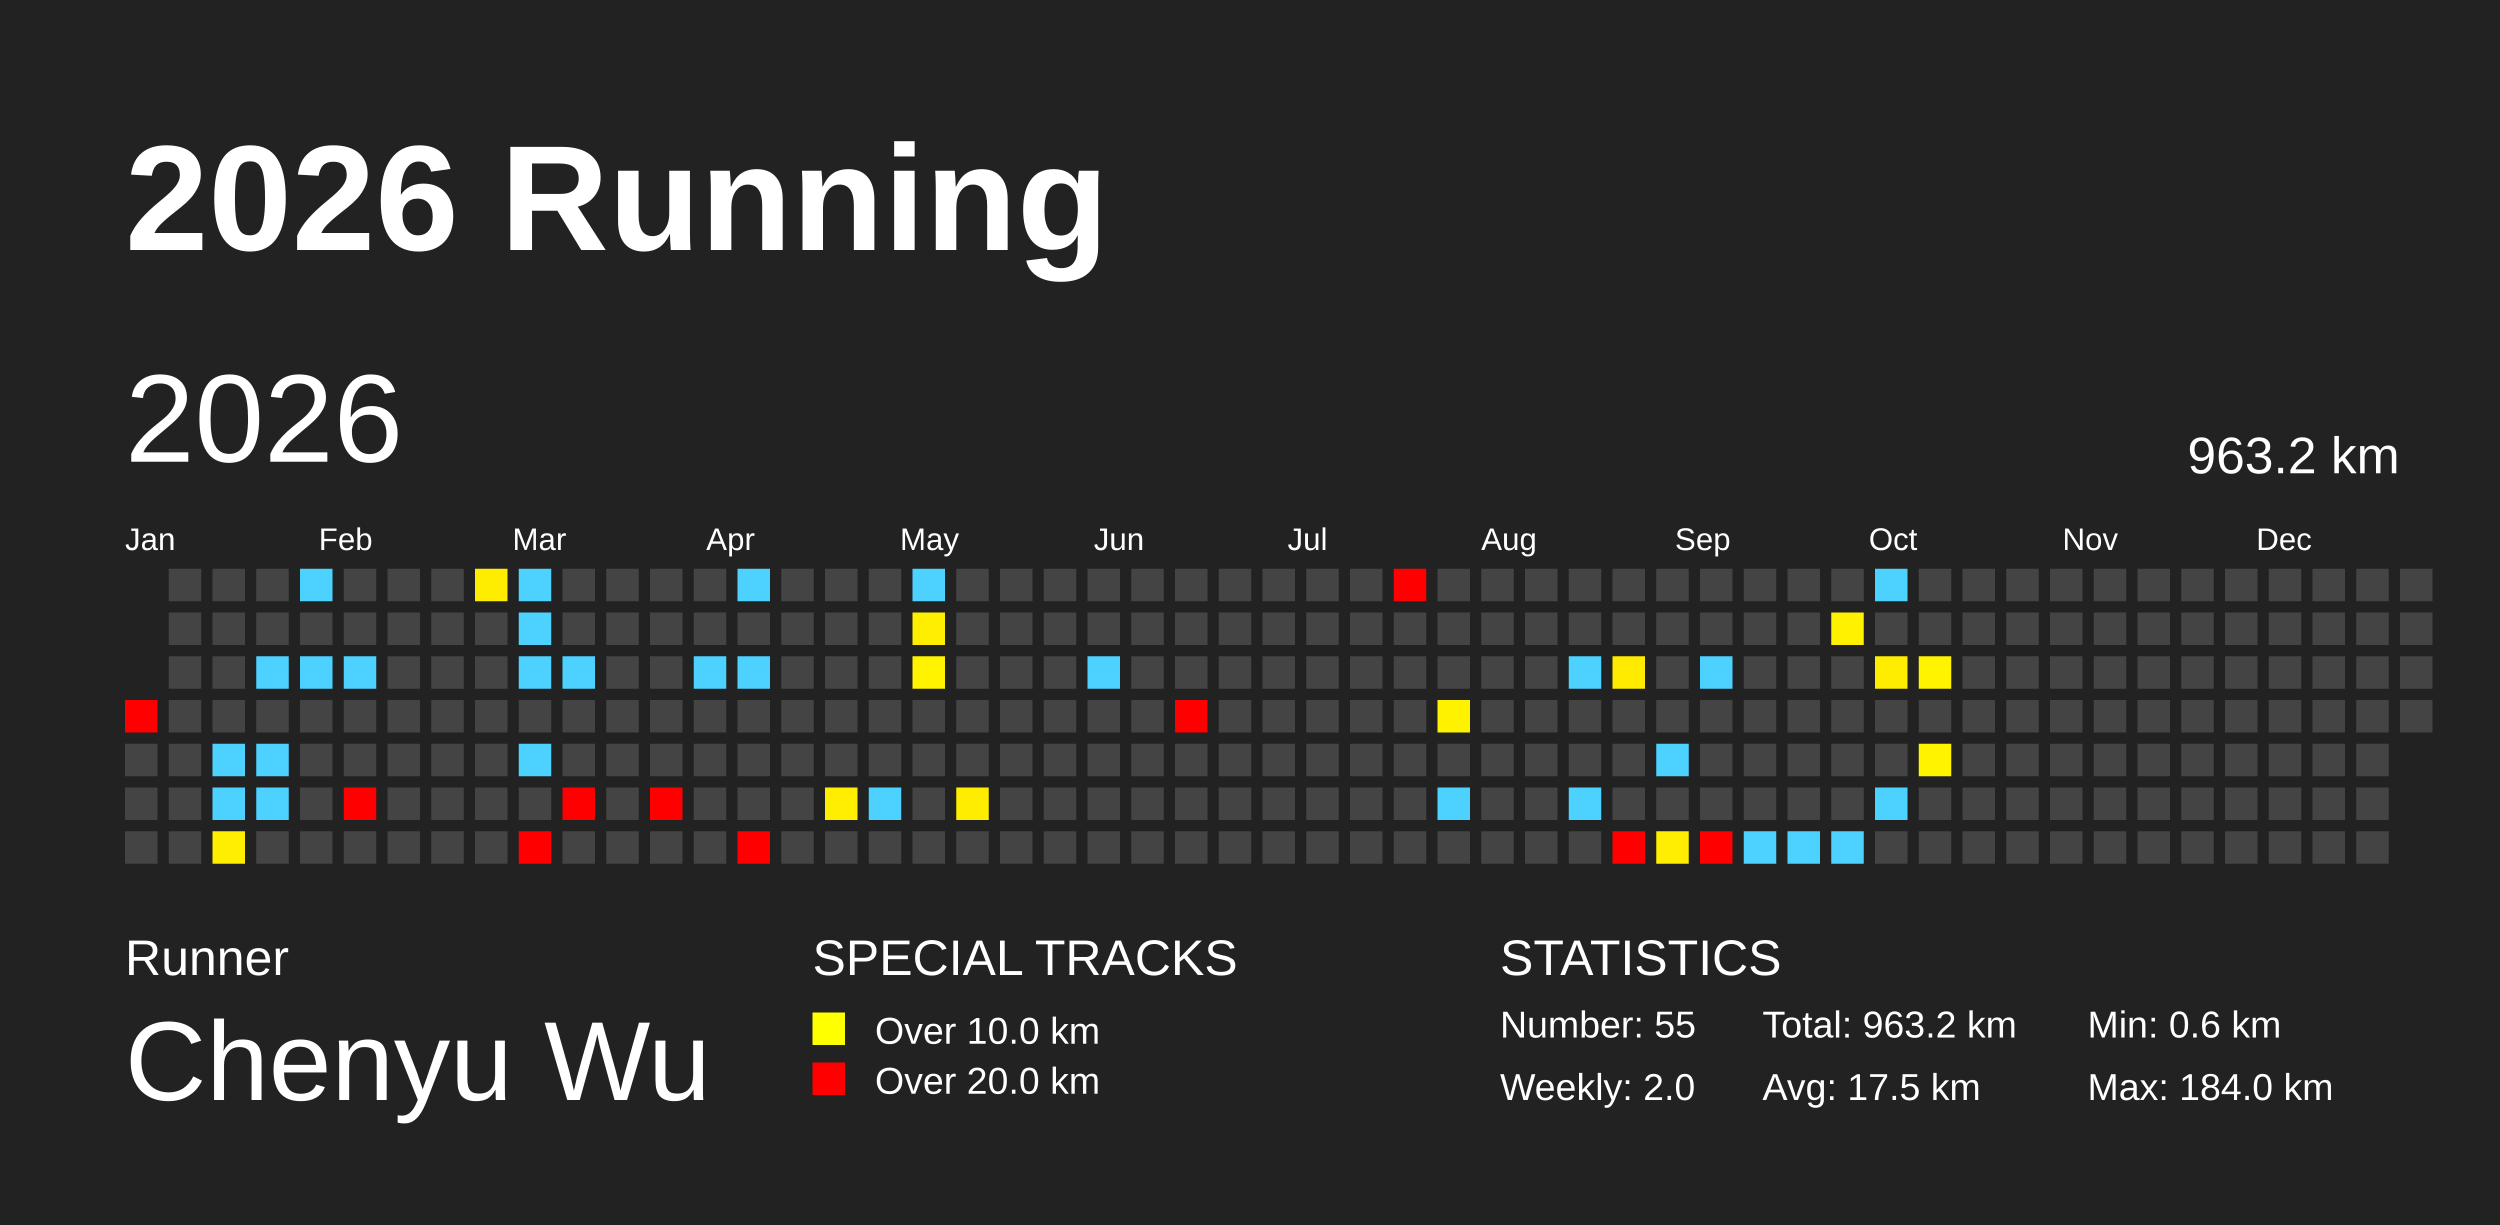
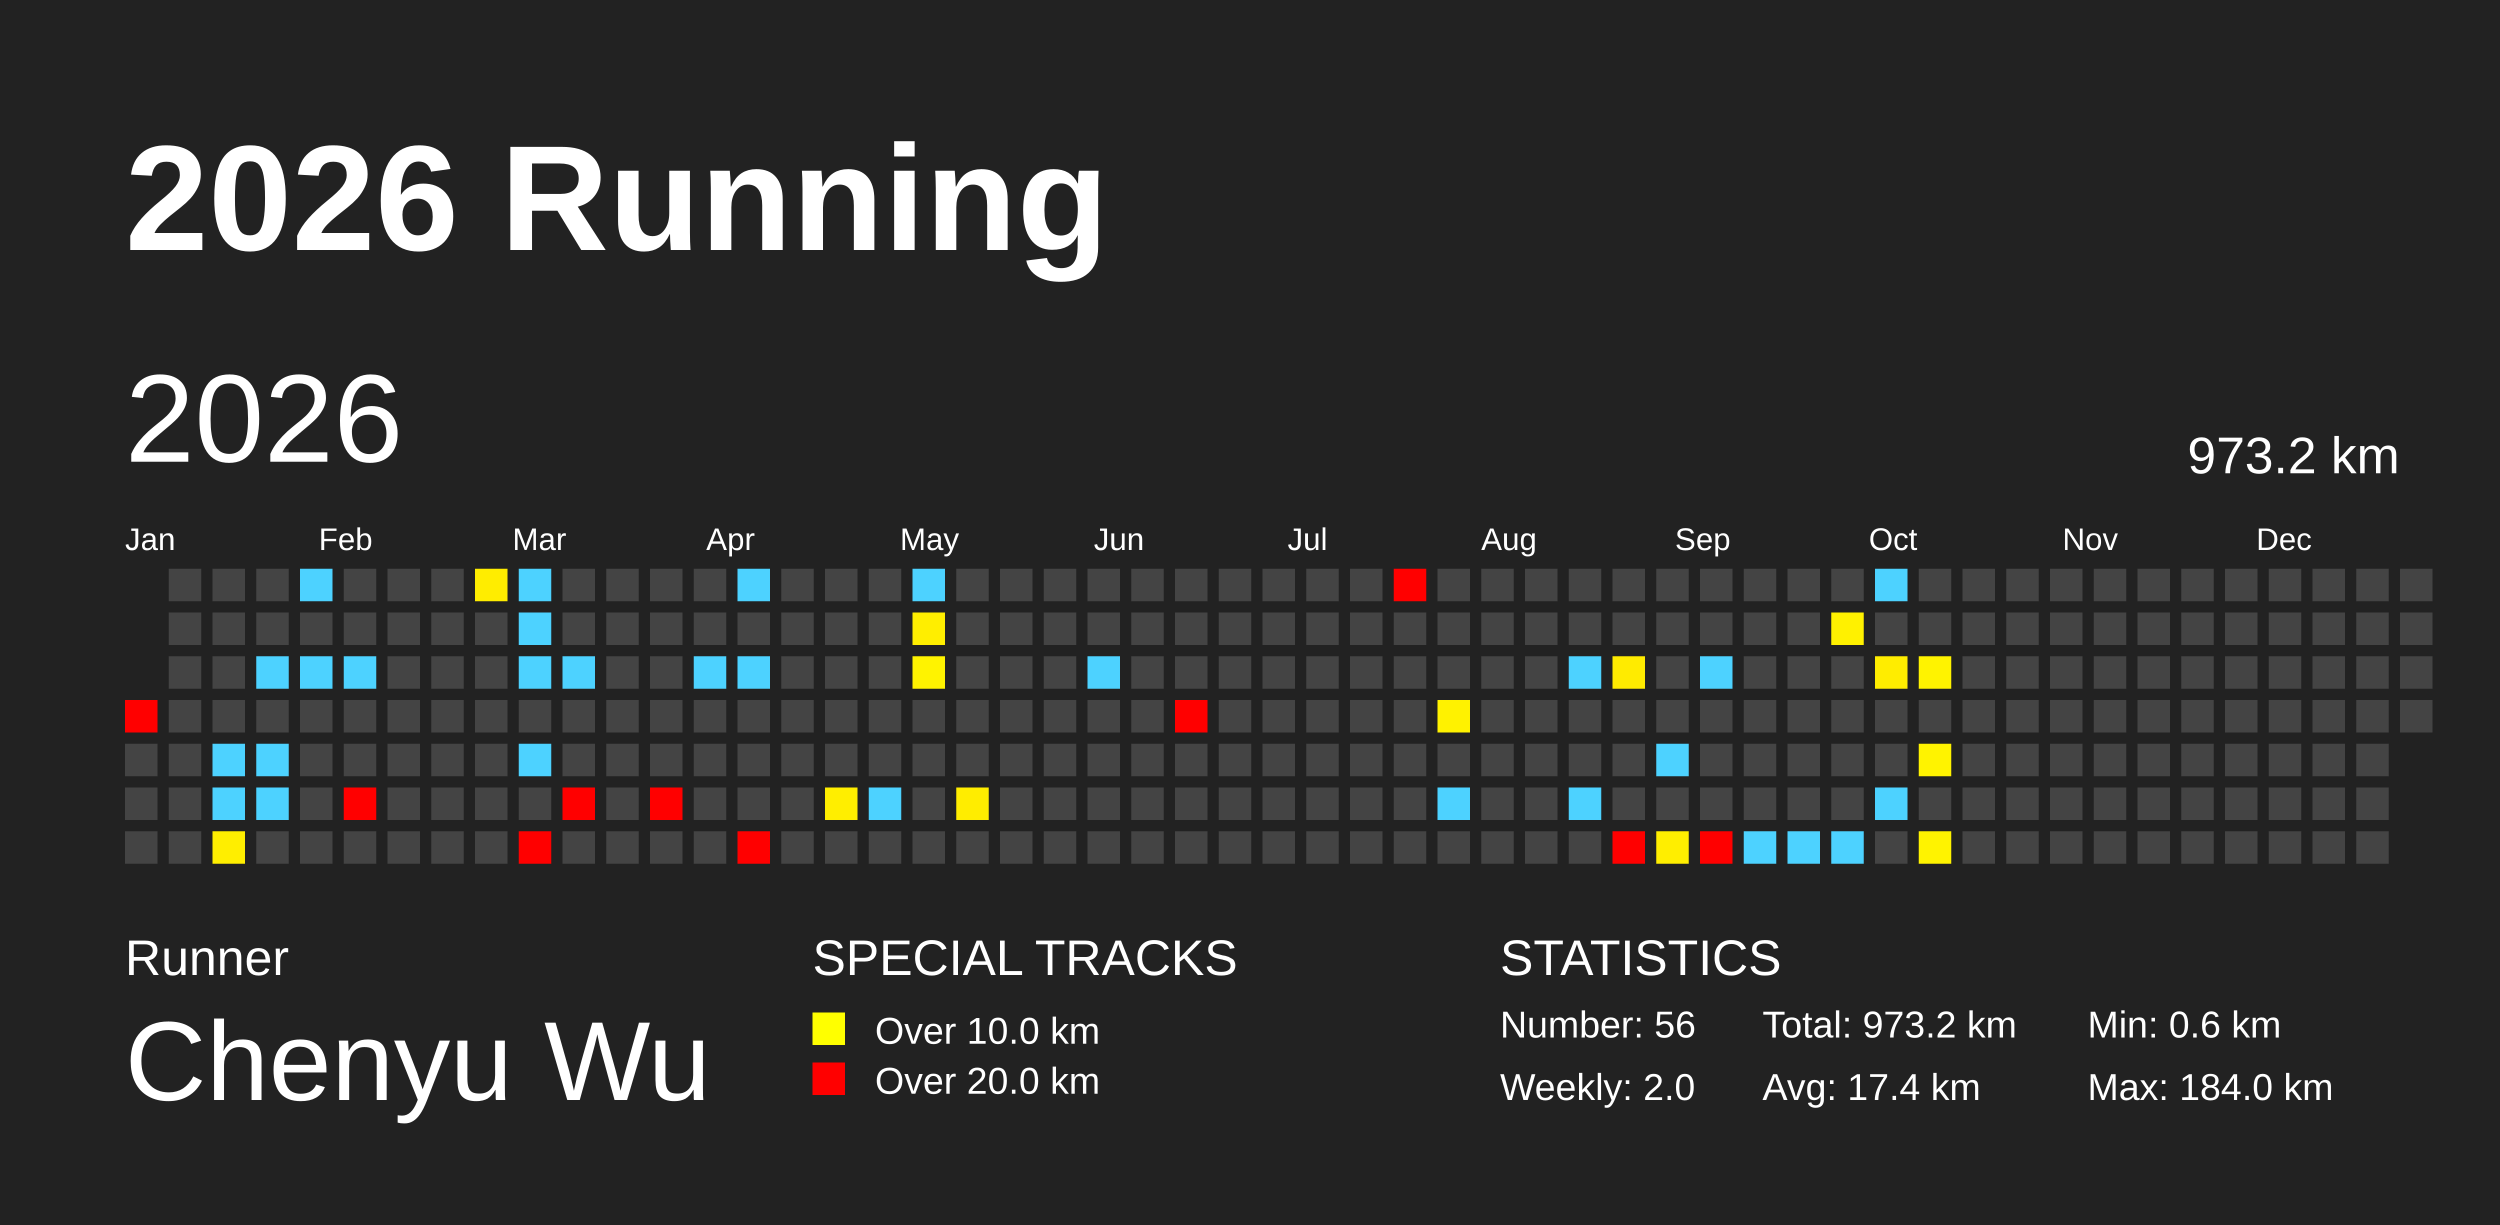
<svg xmlns="http://www.w3.org/2000/svg" baseProfile="full" height="98mm" version="1.1" viewBox="0,0,200,98" width="200mm">
  <defs />
  <rect fill="#222222" height="98" width="200" x="0" y="0" />
  <text fill="#FFFFFF" style="font-size:12px; font-family:Arial; font-weight:bold;" x="10" y="20">2026 Running</text>
  <text fill="#FFFFFF" style="font-size:4px; font-family:Arial" x="10" y="78">Runner</text>
  <text fill="#FFFFFF" style="font-size:9px; font-family:Arial" x="10" y="88">Chenyu Wu</text>
  <text fill="#FFFFFF" style="font-size:4px; font-family:Arial" x="65" y="78">SPECIAL TRACKS</text>
  <rect fill="yellow" height="2.6" width="2.6" x="65" y="81" />
  <text fill="#FFFFFF" style="font-size:3px; font-family:Arial" x="70" y="83.5">Over 10.0 km</text>
  <rect fill="red" height="2.6" width="2.6" x="65" y="85" />
  <text fill="#FFFFFF" style="font-size:3px; font-family:Arial" x="70" y="87.5">Over 20.0 km</text>
  <text fill="#FFFFFF" style="font-size:4px; font-family:Arial" x="120" y="78">STATISTICS</text>
-   <text fill="#FFFFFF" style="font-size:3px; font-family:Arial" x="120" y="83">Number: 55</text>
+   <text fill="#FFFFFF" style="font-size:3px; font-family:Arial" x="120" y="83">Number: 56</text>
  <text fill="#FFFFFF" style="font-size:3px; font-family:Arial" x="120" y="88">Weekly: 2.0</text>
-   <text fill="#FFFFFF" style="font-size:3px; font-family:Arial" x="141" y="83">Total: 963.2 km</text>
-   <text fill="#FFFFFF" style="font-size:3px; font-family:Arial" x="141" y="88">Avg: 17.5 km</text>
+   <text fill="#FFFFFF" style="font-size:3px; font-family:Arial" x="141" y="83">Total: 973.2 km</text>
+   <text fill="#FFFFFF" style="font-size:3px; font-family:Arial" x="141" y="88">Avg: 17.4 km</text>
  <text fill="#FFFFFF" style="font-size:3px; font-family:Arial" x="167" y="83">Min: 0.6 km</text>
  <text fill="#FFFFFF" style="font-size:3px; font-family:Arial" x="167" y="88">Max: 184.0 km</text>
  <text dominant-baseline="hanging" fill="#FFFFFF" style="font-size:10.0px; font-family:Arial;" x="10" y="30">2026</text>
-   <text dominant-baseline="hanging" fill="#FFFFFF" style="font-size:4.125px; font-family:Arial;" x="175" y="35">963.2 km</text>
+   <text dominant-baseline="hanging" fill="#FFFFFF" style="font-size:4.125px; font-family:Arial;" x="175" y="35">973.2 km</text>
  <text fill="#FFFFFF" style="font-size:2.5px; font-family:Arial" x="10.0" y="44">Jan</text>
  <text fill="#FFFFFF" style="font-size:2.5px; font-family:Arial" x="25.5" y="44">Feb</text>
  <text fill="#FFFFFF" style="font-size:2.5px; font-family:Arial" x="41.0" y="44">Mar</text>
  <text fill="#FFFFFF" style="font-size:2.5px; font-family:Arial" x="56.5" y="44">Apr</text>
  <text fill="#FFFFFF" style="font-size:2.5px; font-family:Arial" x="72.0" y="44">May</text>
  <text fill="#FFFFFF" style="font-size:2.5px; font-family:Arial" x="87.5" y="44">Jun</text>
  <text fill="#FFFFFF" style="font-size:2.5px; font-family:Arial" x="103.0" y="44">Jul</text>
  <text fill="#FFFFFF" style="font-size:2.5px; font-family:Arial" x="118.5" y="44">Aug</text>
  <text fill="#FFFFFF" style="font-size:2.5px; font-family:Arial" x="134.0" y="44">Sep</text>
  <text fill="#FFFFFF" style="font-size:2.5px; font-family:Arial" x="149.5" y="44">Oct</text>
  <text fill="#FFFFFF" style="font-size:2.5px; font-family:Arial" x="165.0" y="44">Nov</text>
  <text fill="#FFFFFF" style="font-size:2.5px; font-family:Arial" x="180.5" y="44">Dec</text>
  <rect fill="red" height="2.6" width="2.6" x="10.0" y="56.0" />
  <rect fill="#444444" height="2.6" width="2.6" x="10.0" y="59.5" />
  <rect fill="#444444" height="2.6" width="2.6" x="10.0" y="63.0" />
  <rect fill="#444444" height="2.6" width="2.6" x="10.0" y="66.5" />
  <rect fill="#444444" height="2.6" width="2.6" x="13.5" y="45.5" />
  <rect fill="#444444" height="2.6" width="2.6" x="13.5" y="49.0" />
  <rect fill="#444444" height="2.6" width="2.6" x="13.5" y="52.5" />
  <rect fill="#444444" height="2.6" width="2.6" x="13.5" y="56.0" />
  <rect fill="#444444" height="2.6" width="2.6" x="13.5" y="59.5" />
  <rect fill="#444444" height="2.6" width="2.6" x="13.5" y="63.0" />
  <rect fill="#444444" height="2.6" width="2.6" x="13.5" y="66.5" />
  <rect fill="#444444" height="2.6" width="2.6" x="17.0" y="45.5" />
  <rect fill="#444444" height="2.6" width="2.6" x="17.0" y="49.0" />
  <rect fill="#444444" height="2.6" width="2.6" x="17.0" y="52.5" />
  <rect fill="#444444" height="2.6" width="2.6" x="17.0" y="56.0" />
  <rect fill="#4dd2ff" height="2.6" width="2.6" x="17.0" y="59.5" />
  <rect fill="#4dd2ff" height="2.6" width="2.6" x="17.0" y="63.0" />
  <rect fill="#ffee00" height="2.6" width="2.6" x="17.0" y="66.5" />
  <rect fill="#444444" height="2.6" width="2.6" x="20.5" y="45.5" />
  <rect fill="#444444" height="2.6" width="2.6" x="20.5" y="49.0" />
  <rect fill="#4dd2ff" height="2.6" width="2.6" x="20.5" y="52.5" />
  <rect fill="#444444" height="2.6" width="2.6" x="20.5" y="56.0" />
  <rect fill="#4dd2ff" height="2.6" width="2.6" x="20.5" y="59.5" />
  <rect fill="#4dd2ff" height="2.6" width="2.6" x="20.5" y="63.0" />
  <rect fill="#444444" height="2.6" width="2.6" x="20.5" y="66.5" />
  <rect fill="#4dd2ff" height="2.6" width="2.6" x="24.0" y="45.5" />
  <rect fill="#444444" height="2.6" width="2.6" x="24.0" y="49.0" />
  <rect fill="#4dd2ff" height="2.6" width="2.6" x="24.0" y="52.5" />
  <rect fill="#444444" height="2.6" width="2.6" x="24.0" y="56.0" />
  <rect fill="#444444" height="2.6" width="2.6" x="24.0" y="59.5" />
  <rect fill="#444444" height="2.6" width="2.6" x="24.0" y="63.0" />
  <rect fill="#444444" height="2.6" width="2.6" x="24.0" y="66.5" />
  <rect fill="#444444" height="2.6" width="2.6" x="27.5" y="45.5" />
  <rect fill="#444444" height="2.6" width="2.6" x="27.5" y="49.0" />
  <rect fill="#4dd2ff" height="2.6" width="2.6" x="27.5" y="52.5" />
  <rect fill="#444444" height="2.6" width="2.6" x="27.5" y="56.0" />
  <rect fill="#444444" height="2.6" width="2.6" x="27.5" y="59.5" />
  <rect fill="red" height="2.6" width="2.6" x="27.5" y="63.0" />
  <rect fill="#444444" height="2.6" width="2.6" x="27.5" y="66.5" />
  <rect fill="#444444" height="2.6" width="2.6" x="31.0" y="45.5" />
  <rect fill="#444444" height="2.6" width="2.6" x="31.0" y="49.0" />
  <rect fill="#444444" height="2.6" width="2.6" x="31.0" y="52.5" />
  <rect fill="#444444" height="2.6" width="2.6" x="31.0" y="56.0" />
  <rect fill="#444444" height="2.6" width="2.6" x="31.0" y="59.5" />
  <rect fill="#444444" height="2.6" width="2.6" x="31.0" y="63.0" />
  <rect fill="#444444" height="2.6" width="2.6" x="31.0" y="66.5" />
  <rect fill="#444444" height="2.6" width="2.6" x="34.5" y="45.5" />
  <rect fill="#444444" height="2.6" width="2.6" x="34.5" y="49.0" />
  <rect fill="#444444" height="2.6" width="2.6" x="34.5" y="52.5" />
  <rect fill="#444444" height="2.6" width="2.6" x="34.5" y="56.0" />
  <rect fill="#444444" height="2.6" width="2.6" x="34.5" y="59.5" />
  <rect fill="#444444" height="2.6" width="2.6" x="34.5" y="63.0" />
  <rect fill="#444444" height="2.6" width="2.6" x="34.5" y="66.5" />
  <rect fill="#ffed00" height="2.6" width="2.6" x="38.0" y="45.5" />
  <rect fill="#444444" height="2.6" width="2.6" x="38.0" y="49.0" />
  <rect fill="#444444" height="2.6" width="2.6" x="38.0" y="52.5" />
  <rect fill="#444444" height="2.6" width="2.6" x="38.0" y="56.0" />
  <rect fill="#444444" height="2.6" width="2.6" x="38.0" y="59.5" />
  <rect fill="#444444" height="2.6" width="2.6" x="38.0" y="63.0" />
  <rect fill="#444444" height="2.6" width="2.6" x="38.0" y="66.5" />
  <rect fill="#4dd2ff" height="2.6" width="2.6" x="41.5" y="45.5" />
  <rect fill="#4dd2ff" height="2.6" width="2.6" x="41.5" y="49.0" />
  <rect fill="#4dd2ff" height="2.6" width="2.6" x="41.5" y="52.5" />
  <rect fill="#444444" height="2.6" width="2.6" x="41.5" y="56.0" />
  <rect fill="#4dd2ff" height="2.6" width="2.6" x="41.5" y="59.5" />
  <rect fill="#444444" height="2.6" width="2.6" x="41.5" y="63.0" />
  <rect fill="red" height="2.6" width="2.6" x="41.5" y="66.5" />
  <rect fill="#444444" height="2.6" width="2.6" x="45.0" y="45.5" />
  <rect fill="#444444" height="2.6" width="2.6" x="45.0" y="49.0" />
  <rect fill="#4dd2ff" height="2.6" width="2.6" x="45.0" y="52.5" />
  <rect fill="#444444" height="2.6" width="2.6" x="45.0" y="56.0" />
  <rect fill="#444444" height="2.6" width="2.6" x="45.0" y="59.5" />
  <rect fill="red" height="2.6" width="2.6" x="45.0" y="63.0" />
  <rect fill="#444444" height="2.6" width="2.6" x="45.0" y="66.5" />
  <rect fill="#444444" height="2.6" width="2.6" x="48.5" y="45.5" />
  <rect fill="#444444" height="2.6" width="2.6" x="48.5" y="49.0" />
  <rect fill="#444444" height="2.6" width="2.6" x="48.5" y="52.5" />
  <rect fill="#444444" height="2.6" width="2.6" x="48.5" y="56.0" />
  <rect fill="#444444" height="2.6" width="2.6" x="48.5" y="59.5" />
  <rect fill="#444444" height="2.6" width="2.6" x="48.5" y="63.0" />
  <rect fill="#444444" height="2.6" width="2.6" x="48.5" y="66.5" />
  <rect fill="#444444" height="2.6" width="2.6" x="52.0" y="45.5" />
  <rect fill="#444444" height="2.6" width="2.6" x="52.0" y="49.0" />
  <rect fill="#444444" height="2.6" width="2.6" x="52.0" y="52.5" />
  <rect fill="#444444" height="2.6" width="2.6" x="52.0" y="56.0" />
  <rect fill="#444444" height="2.6" width="2.6" x="52.0" y="59.5" />
  <rect fill="red" height="2.6" width="2.6" x="52.0" y="63.0" />
  <rect fill="#444444" height="2.6" width="2.6" x="52.0" y="66.5" />
  <rect fill="#444444" height="2.6" width="2.6" x="55.5" y="45.5" />
  <rect fill="#444444" height="2.6" width="2.6" x="55.5" y="49.0" />
  <rect fill="#4dd2ff" height="2.6" width="2.6" x="55.5" y="52.5" />
  <rect fill="#444444" height="2.6" width="2.6" x="55.5" y="56.0" />
  <rect fill="#444444" height="2.6" width="2.6" x="55.5" y="59.5" />
  <rect fill="#444444" height="2.6" width="2.6" x="55.5" y="63.0" />
  <rect fill="#444444" height="2.6" width="2.6" x="55.5" y="66.5" />
  <rect fill="#4dd2ff" height="2.6" width="2.6" x="59.0" y="45.5" />
  <rect fill="#444444" height="2.6" width="2.6" x="59.0" y="49.0" />
  <rect fill="#4dd2ff" height="2.6" width="2.6" x="59.0" y="52.5" />
  <rect fill="#444444" height="2.6" width="2.6" x="59.0" y="56.0" />
  <rect fill="#444444" height="2.6" width="2.6" x="59.0" y="59.5" />
  <rect fill="#444444" height="2.6" width="2.6" x="59.0" y="63.0" />
  <rect fill="red" height="2.6" width="2.6" x="59.0" y="66.5" />
  <rect fill="#444444" height="2.6" width="2.6" x="62.5" y="45.5" />
  <rect fill="#444444" height="2.6" width="2.6" x="62.5" y="49.0" />
  <rect fill="#444444" height="2.6" width="2.6" x="62.5" y="52.5" />
  <rect fill="#444444" height="2.6" width="2.6" x="62.5" y="56.0" />
  <rect fill="#444444" height="2.6" width="2.6" x="62.5" y="59.5" />
  <rect fill="#444444" height="2.6" width="2.6" x="62.5" y="63.0" />
  <rect fill="#444444" height="2.6" width="2.6" x="62.5" y="66.5" />
  <rect fill="#444444" height="2.6" width="2.6" x="66.0" y="45.5" />
  <rect fill="#444444" height="2.6" width="2.6" x="66.0" y="49.0" />
  <rect fill="#444444" height="2.6" width="2.6" x="66.0" y="52.5" />
  <rect fill="#444444" height="2.6" width="2.6" x="66.0" y="56.0" />
  <rect fill="#444444" height="2.6" width="2.6" x="66.0" y="59.5" />
  <rect fill="#ffee00" height="2.6" width="2.6" x="66.0" y="63.0" />
  <rect fill="#444444" height="2.6" width="2.6" x="66.0" y="66.5" />
  <rect fill="#444444" height="2.6" width="2.6" x="69.5" y="45.5" />
  <rect fill="#444444" height="2.6" width="2.6" x="69.5" y="49.0" />
  <rect fill="#444444" height="2.6" width="2.6" x="69.5" y="52.5" />
  <rect fill="#444444" height="2.6" width="2.6" x="69.5" y="56.0" />
  <rect fill="#444444" height="2.6" width="2.6" x="69.5" y="59.5" />
  <rect fill="#4dd2ff" height="2.6" width="2.6" x="69.5" y="63.0" />
  <rect fill="#444444" height="2.6" width="2.6" x="69.5" y="66.5" />
  <rect fill="#4dd2ff" height="2.6" width="2.6" x="73.0" y="45.5" />
  <rect fill="#ffee00" height="2.6" width="2.6" x="73.0" y="49.0" />
  <rect fill="#fff300" height="2.6" width="2.6" x="73.0" y="52.5" />
  <rect fill="#444444" height="2.6" width="2.6" x="73.0" y="56.0" />
  <rect fill="#444444" height="2.6" width="2.6" x="73.0" y="59.5" />
  <rect fill="#444444" height="2.6" width="2.6" x="73.0" y="63.0" />
  <rect fill="#444444" height="2.6" width="2.6" x="73.0" y="66.5" />
  <rect fill="#444444" height="2.6" width="2.6" x="76.5" y="45.5" />
  <rect fill="#444444" height="2.6" width="2.6" x="76.5" y="49.0" />
  <rect fill="#444444" height="2.6" width="2.6" x="76.5" y="52.5" />
  <rect fill="#444444" height="2.6" width="2.6" x="76.5" y="56.0" />
  <rect fill="#444444" height="2.6" width="2.6" x="76.5" y="59.5" />
  <rect fill="#ffed00" height="2.6" width="2.6" x="76.5" y="63.0" />
  <rect fill="#444444" height="2.6" width="2.6" x="76.5" y="66.5" />
  <rect fill="#444444" height="2.6" width="2.6" x="80.0" y="45.5" />
  <rect fill="#444444" height="2.6" width="2.6" x="80.0" y="49.0" />
  <rect fill="#444444" height="2.6" width="2.6" x="80.0" y="52.5" />
  <rect fill="#444444" height="2.6" width="2.6" x="80.0" y="56.0" />
  <rect fill="#444444" height="2.6" width="2.6" x="80.0" y="59.5" />
  <rect fill="#444444" height="2.6" width="2.6" x="80.0" y="63.0" />
  <rect fill="#444444" height="2.6" width="2.6" x="80.0" y="66.5" />
  <rect fill="#444444" height="2.6" width="2.6" x="83.5" y="45.5" />
  <rect fill="#444444" height="2.6" width="2.6" x="83.5" y="49.0" />
  <rect fill="#444444" height="2.6" width="2.6" x="83.5" y="52.5" />
  <rect fill="#444444" height="2.6" width="2.6" x="83.5" y="56.0" />
  <rect fill="#444444" height="2.6" width="2.6" x="83.5" y="59.5" />
  <rect fill="#444444" height="2.6" width="2.6" x="83.5" y="63.0" />
  <rect fill="#444444" height="2.6" width="2.6" x="83.5" y="66.5" />
  <rect fill="#444444" height="2.6" width="2.6" x="87.0" y="45.5" />
  <rect fill="#444444" height="2.6" width="2.6" x="87.0" y="49.0" />
  <rect fill="#4dd2ff" height="2.6" width="2.6" x="87.0" y="52.5" />
  <rect fill="#444444" height="2.6" width="2.6" x="87.0" y="56.0" />
  <rect fill="#444444" height="2.6" width="2.6" x="87.0" y="59.5" />
  <rect fill="#444444" height="2.6" width="2.6" x="87.0" y="63.0" />
  <rect fill="#444444" height="2.6" width="2.6" x="87.0" y="66.5" />
  <rect fill="#444444" height="2.6" width="2.6" x="90.5" y="45.5" />
  <rect fill="#444444" height="2.6" width="2.6" x="90.5" y="49.0" />
  <rect fill="#444444" height="2.6" width="2.6" x="90.5" y="52.5" />
  <rect fill="#444444" height="2.6" width="2.6" x="90.5" y="56.0" />
  <rect fill="#444444" height="2.6" width="2.6" x="90.5" y="59.5" />
  <rect fill="#444444" height="2.6" width="2.6" x="90.5" y="63.0" />
  <rect fill="#444444" height="2.6" width="2.6" x="90.5" y="66.5" />
  <rect fill="#444444" height="2.6" width="2.6" x="94.0" y="45.5" />
  <rect fill="#444444" height="2.6" width="2.6" x="94.0" y="49.0" />
  <rect fill="#444444" height="2.6" width="2.6" x="94.0" y="52.5" />
  <rect fill="red" height="2.6" width="2.6" x="94.0" y="56.0" />
  <rect fill="#444444" height="2.6" width="2.6" x="94.0" y="59.5" />
  <rect fill="#444444" height="2.6" width="2.6" x="94.0" y="63.0" />
  <rect fill="#444444" height="2.6" width="2.6" x="94.0" y="66.5" />
  <rect fill="#444444" height="2.6" width="2.6" x="97.5" y="45.5" />
  <rect fill="#444444" height="2.6" width="2.6" x="97.5" y="49.0" />
  <rect fill="#444444" height="2.6" width="2.6" x="97.5" y="52.5" />
  <rect fill="#444444" height="2.6" width="2.6" x="97.5" y="56.0" />
  <rect fill="#444444" height="2.6" width="2.6" x="97.5" y="59.5" />
  <rect fill="#444444" height="2.6" width="2.6" x="97.5" y="63.0" />
  <rect fill="#444444" height="2.6" width="2.6" x="97.5" y="66.5" />
  <rect fill="#444444" height="2.6" width="2.6" x="101.0" y="45.5" />
  <rect fill="#444444" height="2.6" width="2.6" x="101.0" y="49.0" />
  <rect fill="#444444" height="2.6" width="2.6" x="101.0" y="52.5" />
  <rect fill="#444444" height="2.6" width="2.6" x="101.0" y="56.0" />
  <rect fill="#444444" height="2.6" width="2.6" x="101.0" y="59.5" />
  <rect fill="#444444" height="2.6" width="2.6" x="101.0" y="63.0" />
  <rect fill="#444444" height="2.6" width="2.6" x="101.0" y="66.5" />
  <rect fill="#444444" height="2.6" width="2.6" x="104.5" y="45.5" />
  <rect fill="#444444" height="2.6" width="2.6" x="104.5" y="49.0" />
  <rect fill="#444444" height="2.6" width="2.6" x="104.5" y="52.5" />
  <rect fill="#444444" height="2.6" width="2.6" x="104.5" y="56.0" />
  <rect fill="#444444" height="2.6" width="2.6" x="104.5" y="59.5" />
  <rect fill="#444444" height="2.6" width="2.6" x="104.5" y="63.0" />
  <rect fill="#444444" height="2.6" width="2.6" x="104.5" y="66.5" />
  <rect fill="#444444" height="2.6" width="2.6" x="108.0" y="45.5" />
  <rect fill="#444444" height="2.6" width="2.6" x="108.0" y="49.0" />
  <rect fill="#444444" height="2.6" width="2.6" x="108.0" y="52.5" />
  <rect fill="#444444" height="2.6" width="2.6" x="108.0" y="56.0" />
  <rect fill="#444444" height="2.6" width="2.6" x="108.0" y="59.5" />
  <rect fill="#444444" height="2.6" width="2.6" x="108.0" y="63.0" />
  <rect fill="#444444" height="2.6" width="2.6" x="108.0" y="66.5" />
  <rect fill="red" height="2.6" width="2.6" x="111.5" y="45.5" />
  <rect fill="#444444" height="2.6" width="2.6" x="111.5" y="49.0" />
  <rect fill="#444444" height="2.6" width="2.6" x="111.5" y="52.5" />
  <rect fill="#444444" height="2.6" width="2.6" x="111.5" y="56.0" />
  <rect fill="#444444" height="2.6" width="2.6" x="111.5" y="59.5" />
  <rect fill="#444444" height="2.6" width="2.6" x="111.5" y="63.0" />
  <rect fill="#444444" height="2.6" width="2.6" x="111.5" y="66.5" />
  <rect fill="#444444" height="2.6" width="2.6" x="115.0" y="45.5" />
  <rect fill="#444444" height="2.6" width="2.6" x="115.0" y="49.0" />
  <rect fill="#444444" height="2.6" width="2.6" x="115.0" y="52.5" />
  <rect fill="#fff200" height="2.6" width="2.6" x="115.0" y="56.0" />
  <rect fill="#444444" height="2.6" width="2.6" x="115.0" y="59.5" />
  <rect fill="#4dd2ff" height="2.6" width="2.6" x="115.0" y="63.0" />
  <rect fill="#444444" height="2.6" width="2.6" x="115.0" y="66.5" />
  <rect fill="#444444" height="2.6" width="2.6" x="118.5" y="45.5" />
  <rect fill="#444444" height="2.6" width="2.6" x="118.5" y="49.0" />
  <rect fill="#444444" height="2.6" width="2.6" x="118.5" y="52.5" />
  <rect fill="#444444" height="2.6" width="2.6" x="118.5" y="56.0" />
  <rect fill="#444444" height="2.6" width="2.6" x="118.5" y="59.5" />
  <rect fill="#444444" height="2.6" width="2.6" x="118.5" y="63.0" />
  <rect fill="#444444" height="2.6" width="2.6" x="118.5" y="66.5" />
  <rect fill="#444444" height="2.6" width="2.6" x="122.0" y="45.5" />
  <rect fill="#444444" height="2.6" width="2.6" x="122.0" y="49.0" />
  <rect fill="#444444" height="2.6" width="2.6" x="122.0" y="52.5" />
  <rect fill="#444444" height="2.6" width="2.6" x="122.0" y="56.0" />
  <rect fill="#444444" height="2.6" width="2.6" x="122.0" y="59.5" />
  <rect fill="#444444" height="2.6" width="2.6" x="122.0" y="63.0" />
  <rect fill="#444444" height="2.6" width="2.6" x="122.0" y="66.5" />
  <rect fill="#444444" height="2.6" width="2.6" x="125.5" y="45.5" />
  <rect fill="#444444" height="2.6" width="2.6" x="125.5" y="49.0" />
  <rect fill="#4dd2ff" height="2.6" width="2.6" x="125.5" y="52.5" />
  <rect fill="#444444" height="2.6" width="2.6" x="125.5" y="56.0" />
  <rect fill="#444444" height="2.6" width="2.6" x="125.5" y="59.5" />
  <rect fill="#4dd2ff" height="2.6" width="2.6" x="125.5" y="63.0" />
  <rect fill="#444444" height="2.6" width="2.6" x="125.5" y="66.5" />
  <rect fill="#444444" height="2.6" width="2.6" x="129.0" y="45.5" />
  <rect fill="#444444" height="2.6" width="2.6" x="129.0" y="49.0" />
  <rect fill="#ffeb00" height="2.6" width="2.6" x="129.0" y="52.5" />
  <rect fill="#444444" height="2.6" width="2.6" x="129.0" y="56.0" />
  <rect fill="#444444" height="2.6" width="2.6" x="129.0" y="59.5" />
  <rect fill="#444444" height="2.6" width="2.6" x="129.0" y="63.0" />
  <rect fill="red" height="2.6" width="2.6" x="129.0" y="66.5" />
  <rect fill="#444444" height="2.6" width="2.6" x="132.5" y="45.5" />
  <rect fill="#444444" height="2.6" width="2.6" x="132.5" y="49.0" />
  <rect fill="#444444" height="2.6" width="2.6" x="132.5" y="52.5" />
  <rect fill="#444444" height="2.6" width="2.6" x="132.5" y="56.0" />
  <rect fill="#4dd2ff" height="2.6" width="2.6" x="132.5" y="59.5" />
  <rect fill="#444444" height="2.6" width="2.6" x="132.5" y="63.0" />
  <rect fill="#ffee00" height="2.6" width="2.6" x="132.5" y="66.5" />
  <rect fill="#444444" height="2.6" width="2.6" x="136.0" y="45.5" />
  <rect fill="#444444" height="2.6" width="2.6" x="136.0" y="49.0" />
  <rect fill="#4dd2ff" height="2.6" width="2.6" x="136.0" y="52.5" />
  <rect fill="#444444" height="2.6" width="2.6" x="136.0" y="56.0" />
  <rect fill="#444444" height="2.6" width="2.6" x="136.0" y="59.5" />
  <rect fill="#444444" height="2.6" width="2.6" x="136.0" y="63.0" />
  <rect fill="red" height="2.6" width="2.6" x="136.0" y="66.5" />
  <rect fill="#444444" height="2.6" width="2.6" x="139.5" y="45.5" />
  <rect fill="#444444" height="2.6" width="2.6" x="139.5" y="49.0" />
  <rect fill="#444444" height="2.6" width="2.6" x="139.5" y="52.5" />
  <rect fill="#444444" height="2.6" width="2.6" x="139.5" y="56.0" />
  <rect fill="#444444" height="2.6" width="2.6" x="139.5" y="59.5" />
  <rect fill="#444444" height="2.6" width="2.6" x="139.5" y="63.0" />
  <rect fill="#4dd2ff" height="2.6" width="2.6" x="139.5" y="66.5" />
  <rect fill="#444444" height="2.6" width="2.6" x="143.0" y="45.5" />
  <rect fill="#444444" height="2.6" width="2.6" x="143.0" y="49.0" />
  <rect fill="#444444" height="2.6" width="2.6" x="143.0" y="52.5" />
  <rect fill="#444444" height="2.6" width="2.6" x="143.0" y="56.0" />
  <rect fill="#444444" height="2.6" width="2.6" x="143.0" y="59.5" />
  <rect fill="#444444" height="2.6" width="2.6" x="143.0" y="63.0" />
  <rect fill="#4dd2ff" height="2.6" width="2.6" x="143.0" y="66.5" />
  <rect fill="#444444" height="2.6" width="2.6" x="146.5" y="45.5" />
  <rect fill="#fff100" height="2.6" width="2.6" x="146.5" y="49.0" />
  <rect fill="#444444" height="2.6" width="2.6" x="146.5" y="52.5" />
  <rect fill="#444444" height="2.6" width="2.6" x="146.5" y="56.0" />
  <rect fill="#444444" height="2.6" width="2.6" x="146.5" y="59.5" />
  <rect fill="#444444" height="2.6" width="2.6" x="146.5" y="63.0" />
  <rect fill="#4dd2ff" height="2.6" width="2.6" x="146.5" y="66.5" />
  <rect fill="#4dd2ff" height="2.6" width="2.6" x="150.0" y="45.5" />
  <rect fill="#444444" height="2.6" width="2.6" x="150.0" y="49.0" />
  <rect fill="#ffed00" height="2.6" width="2.6" x="150.0" y="52.5" />
  <rect fill="#444444" height="2.6" width="2.6" x="150.0" y="56.0" />
  <rect fill="#444444" height="2.6" width="2.6" x="150.0" y="59.5" />
  <rect fill="#4dd2ff" height="2.6" width="2.6" x="150.0" y="63.0" />
  <rect fill="#444444" height="2.6" width="2.6" x="150.0" y="66.5" />
  <rect fill="#444444" height="2.6" width="2.6" x="153.5" y="45.5" />
  <rect fill="#444444" height="2.6" width="2.6" x="153.5" y="49.0" />
  <rect fill="#fff300" height="2.6" width="2.6" x="153.5" y="52.5" />
  <rect fill="#444444" height="2.6" width="2.6" x="153.5" y="56.0" />
  <rect fill="#fff300" height="2.6" width="2.6" x="153.5" y="59.5" />
  <rect fill="#444444" height="2.6" width="2.6" x="153.5" y="63.0" />
-   <rect fill="#444444" height="2.6" width="2.6" x="153.5" y="66.5" />
+   <rect fill="#fff300" height="2.6" width="2.6" x="153.5" y="66.5" />
  <rect fill="#444444" height="2.6" width="2.6" x="157.0" y="45.5" />
  <rect fill="#444444" height="2.6" width="2.6" x="157.0" y="49.0" />
  <rect fill="#444444" height="2.6" width="2.6" x="157.0" y="52.5" />
  <rect fill="#444444" height="2.6" width="2.6" x="157.0" y="56.0" />
  <rect fill="#444444" height="2.6" width="2.6" x="157.0" y="59.5" />
  <rect fill="#444444" height="2.6" width="2.6" x="157.0" y="63.0" />
  <rect fill="#444444" height="2.6" width="2.6" x="157.0" y="66.5" />
  <rect fill="#444444" height="2.6" width="2.6" x="160.5" y="45.5" />
  <rect fill="#444444" height="2.6" width="2.6" x="160.5" y="49.0" />
  <rect fill="#444444" height="2.6" width="2.6" x="160.5" y="52.5" />
  <rect fill="#444444" height="2.6" width="2.6" x="160.5" y="56.0" />
  <rect fill="#444444" height="2.6" width="2.6" x="160.5" y="59.5" />
  <rect fill="#444444" height="2.6" width="2.6" x="160.5" y="63.0" />
  <rect fill="#444444" height="2.6" width="2.6" x="160.5" y="66.5" />
  <rect fill="#444444" height="2.6" width="2.6" x="164.0" y="45.5" />
  <rect fill="#444444" height="2.6" width="2.6" x="164.0" y="49.0" />
  <rect fill="#444444" height="2.6" width="2.6" x="164.0" y="52.5" />
  <rect fill="#444444" height="2.6" width="2.6" x="164.0" y="56.0" />
  <rect fill="#444444" height="2.6" width="2.6" x="164.0" y="59.5" />
  <rect fill="#444444" height="2.6" width="2.6" x="164.0" y="63.0" />
  <rect fill="#444444" height="2.6" width="2.6" x="164.0" y="66.5" />
  <rect fill="#444444" height="2.6" width="2.6" x="167.5" y="45.5" />
  <rect fill="#444444" height="2.6" width="2.6" x="167.5" y="49.0" />
  <rect fill="#444444" height="2.6" width="2.6" x="167.5" y="52.5" />
  <rect fill="#444444" height="2.6" width="2.6" x="167.5" y="56.0" />
  <rect fill="#444444" height="2.6" width="2.6" x="167.5" y="59.5" />
  <rect fill="#444444" height="2.6" width="2.6" x="167.5" y="63.0" />
  <rect fill="#444444" height="2.6" width="2.6" x="167.5" y="66.5" />
  <rect fill="#444444" height="2.6" width="2.6" x="171.0" y="45.5" />
  <rect fill="#444444" height="2.6" width="2.6" x="171.0" y="49.0" />
  <rect fill="#444444" height="2.6" width="2.6" x="171.0" y="52.5" />
  <rect fill="#444444" height="2.6" width="2.6" x="171.0" y="56.0" />
  <rect fill="#444444" height="2.6" width="2.6" x="171.0" y="59.5" />
  <rect fill="#444444" height="2.6" width="2.6" x="171.0" y="63.0" />
  <rect fill="#444444" height="2.6" width="2.6" x="171.0" y="66.5" />
  <rect fill="#444444" height="2.6" width="2.6" x="174.5" y="45.5" />
  <rect fill="#444444" height="2.6" width="2.6" x="174.5" y="49.0" />
  <rect fill="#444444" height="2.6" width="2.6" x="174.5" y="52.5" />
  <rect fill="#444444" height="2.6" width="2.6" x="174.5" y="56.0" />
  <rect fill="#444444" height="2.6" width="2.6" x="174.5" y="59.5" />
  <rect fill="#444444" height="2.6" width="2.6" x="174.5" y="63.0" />
  <rect fill="#444444" height="2.6" width="2.6" x="174.5" y="66.5" />
  <rect fill="#444444" height="2.6" width="2.6" x="178.0" y="45.5" />
  <rect fill="#444444" height="2.6" width="2.6" x="178.0" y="49.0" />
  <rect fill="#444444" height="2.6" width="2.6" x="178.0" y="52.5" />
  <rect fill="#444444" height="2.6" width="2.6" x="178.0" y="56.0" />
  <rect fill="#444444" height="2.6" width="2.6" x="178.0" y="59.5" />
  <rect fill="#444444" height="2.6" width="2.6" x="178.0" y="63.0" />
  <rect fill="#444444" height="2.6" width="2.6" x="178.0" y="66.5" />
  <rect fill="#444444" height="2.6" width="2.6" x="181.5" y="45.5" />
  <rect fill="#444444" height="2.6" width="2.6" x="181.5" y="49.0" />
  <rect fill="#444444" height="2.6" width="2.6" x="181.5" y="52.5" />
  <rect fill="#444444" height="2.6" width="2.6" x="181.5" y="56.0" />
  <rect fill="#444444" height="2.6" width="2.6" x="181.5" y="59.5" />
  <rect fill="#444444" height="2.6" width="2.6" x="181.5" y="63.0" />
  <rect fill="#444444" height="2.6" width="2.6" x="181.5" y="66.5" />
  <rect fill="#444444" height="2.6" width="2.6" x="185.0" y="45.5" />
  <rect fill="#444444" height="2.6" width="2.6" x="185.0" y="49.0" />
  <rect fill="#444444" height="2.6" width="2.6" x="185.0" y="52.5" />
  <rect fill="#444444" height="2.6" width="2.6" x="185.0" y="56.0" />
  <rect fill="#444444" height="2.6" width="2.6" x="185.0" y="59.5" />
  <rect fill="#444444" height="2.6" width="2.6" x="185.0" y="63.0" />
  <rect fill="#444444" height="2.6" width="2.6" x="185.0" y="66.5" />
  <rect fill="#444444" height="2.6" width="2.6" x="188.5" y="45.5" />
  <rect fill="#444444" height="2.6" width="2.6" x="188.5" y="49.0" />
  <rect fill="#444444" height="2.6" width="2.6" x="188.5" y="52.5" />
  <rect fill="#444444" height="2.6" width="2.6" x="188.5" y="56.0" />
  <rect fill="#444444" height="2.6" width="2.6" x="188.5" y="59.5" />
  <rect fill="#444444" height="2.6" width="2.6" x="188.5" y="63.0" />
  <rect fill="#444444" height="2.6" width="2.6" x="188.5" y="66.5" />
  <rect fill="#444444" height="2.6" width="2.6" x="192.0" y="45.5" />
  <rect fill="#444444" height="2.6" width="2.6" x="192.0" y="49.0" />
  <rect fill="#444444" height="2.6" width="2.6" x="192.0" y="52.5" />
  <rect fill="#444444" height="2.6" width="2.6" x="192.0" y="56.0" />
</svg>
